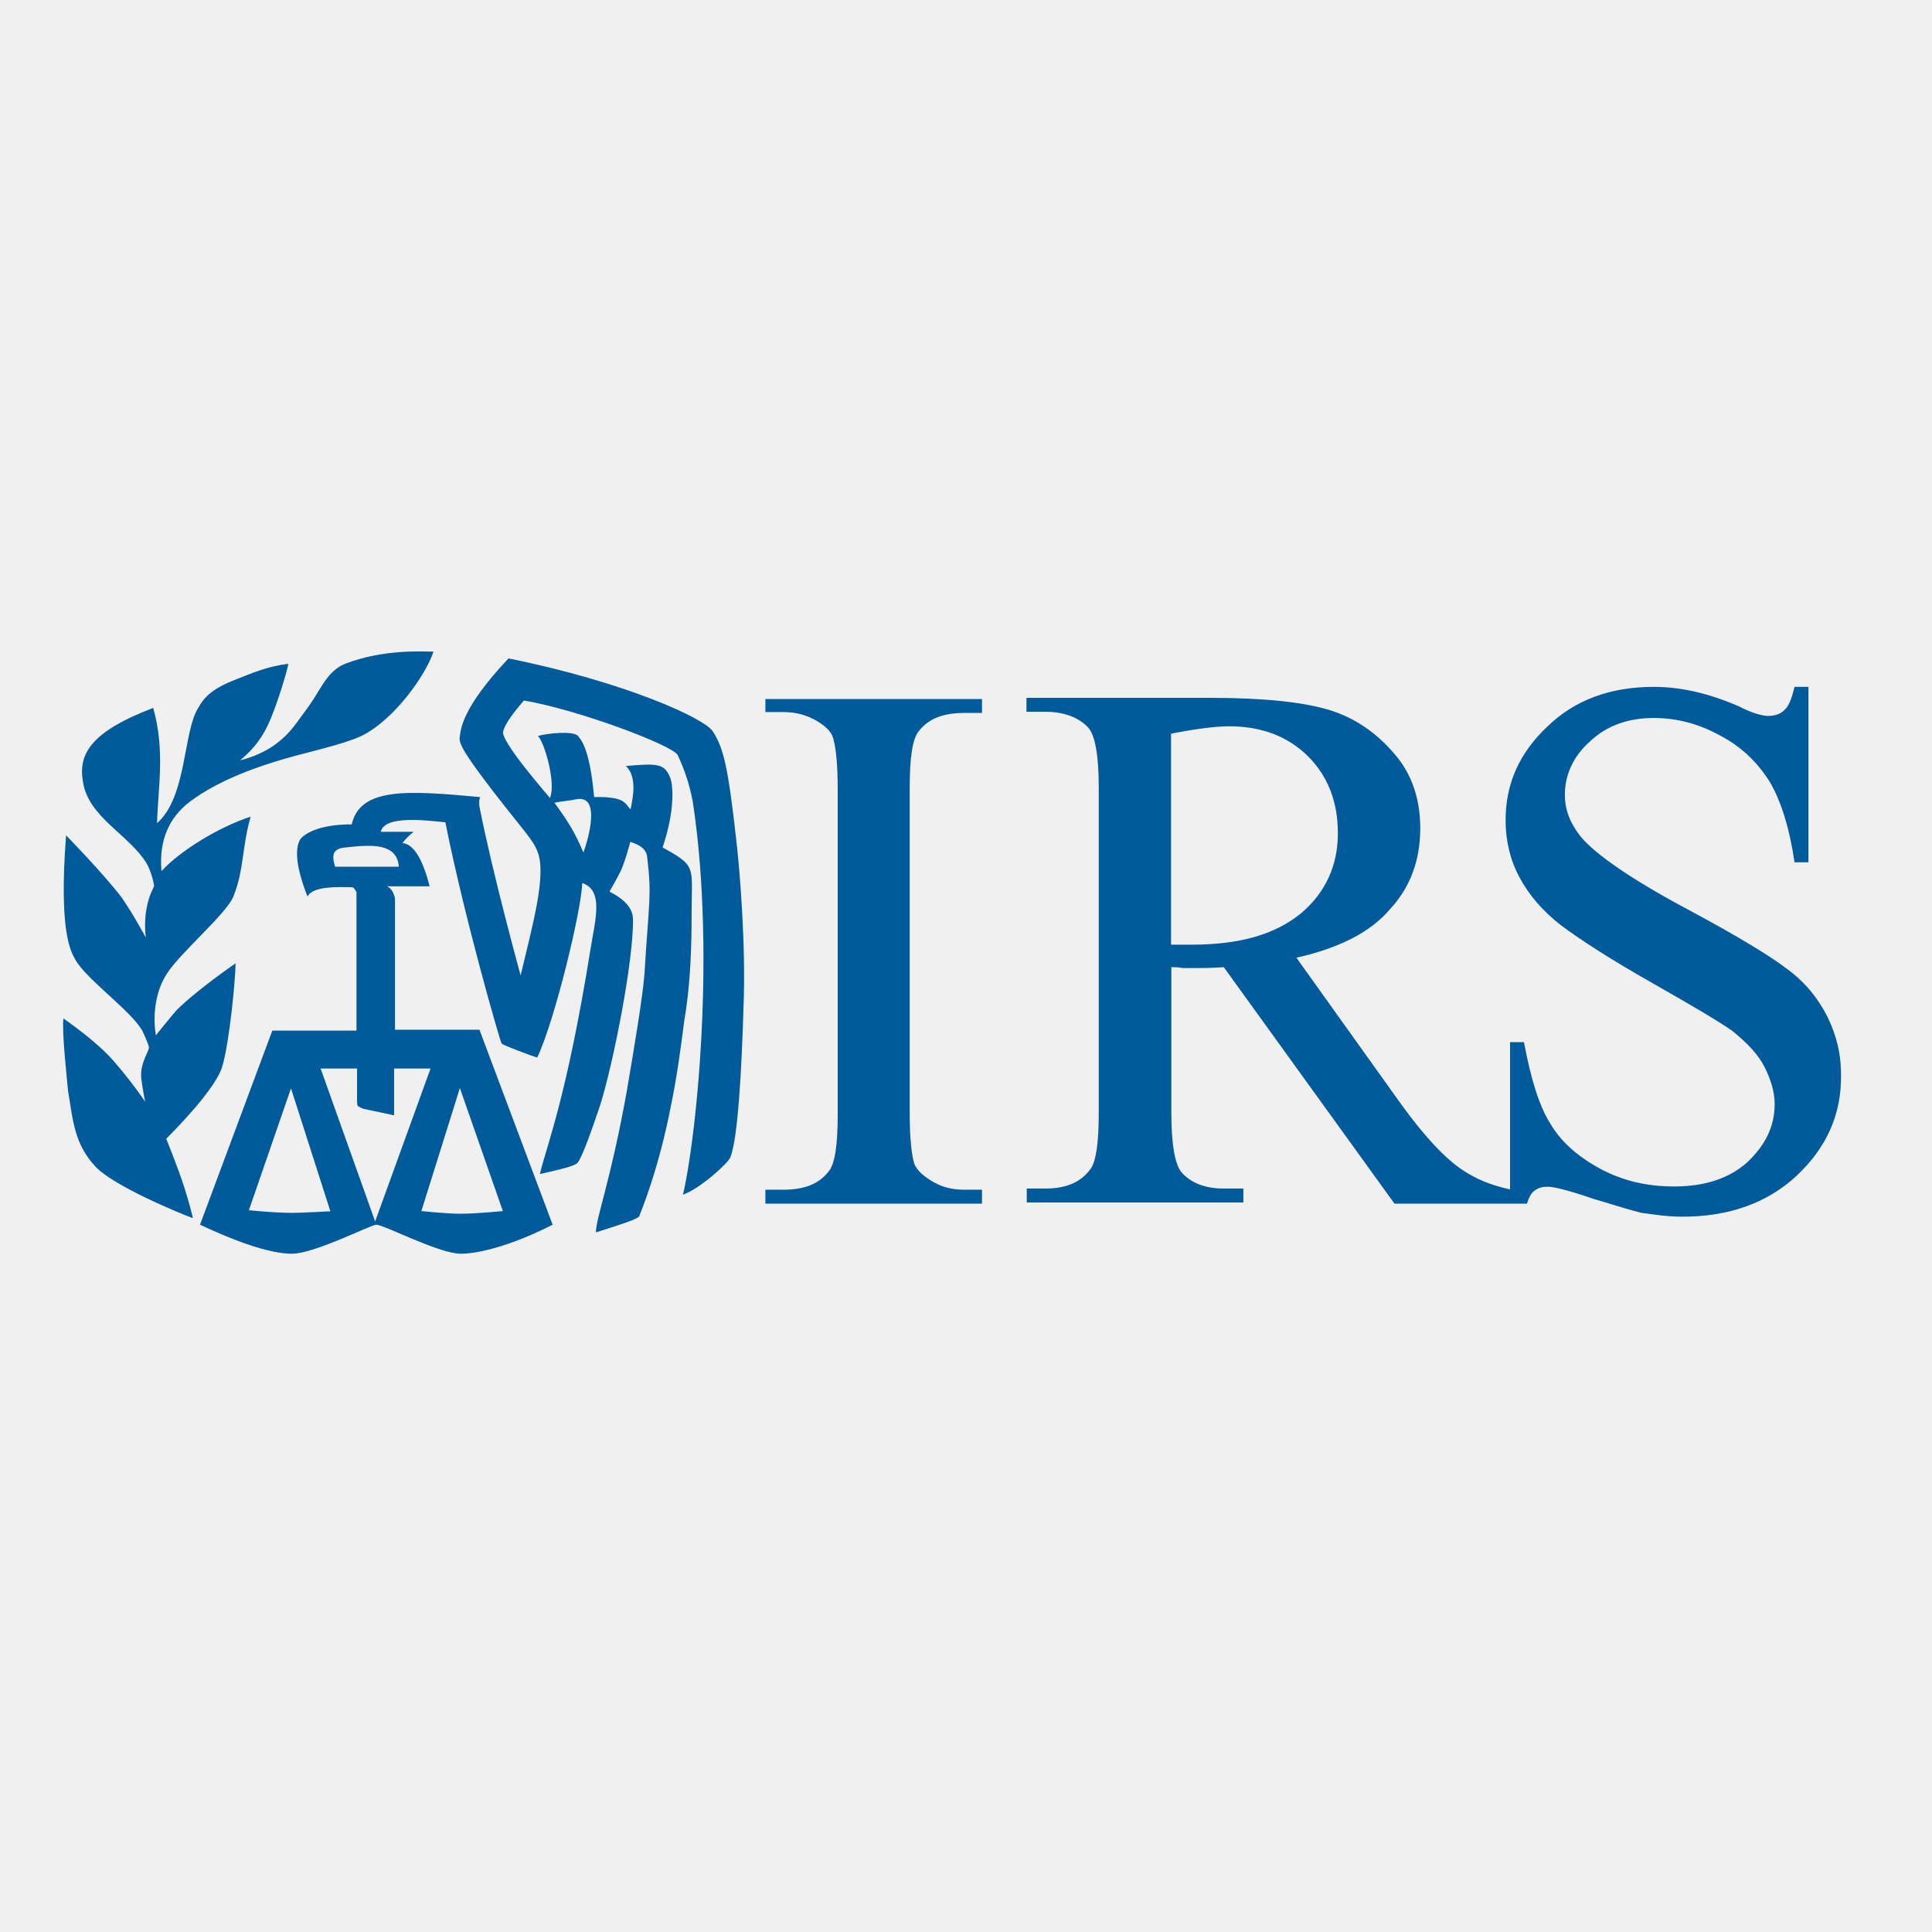
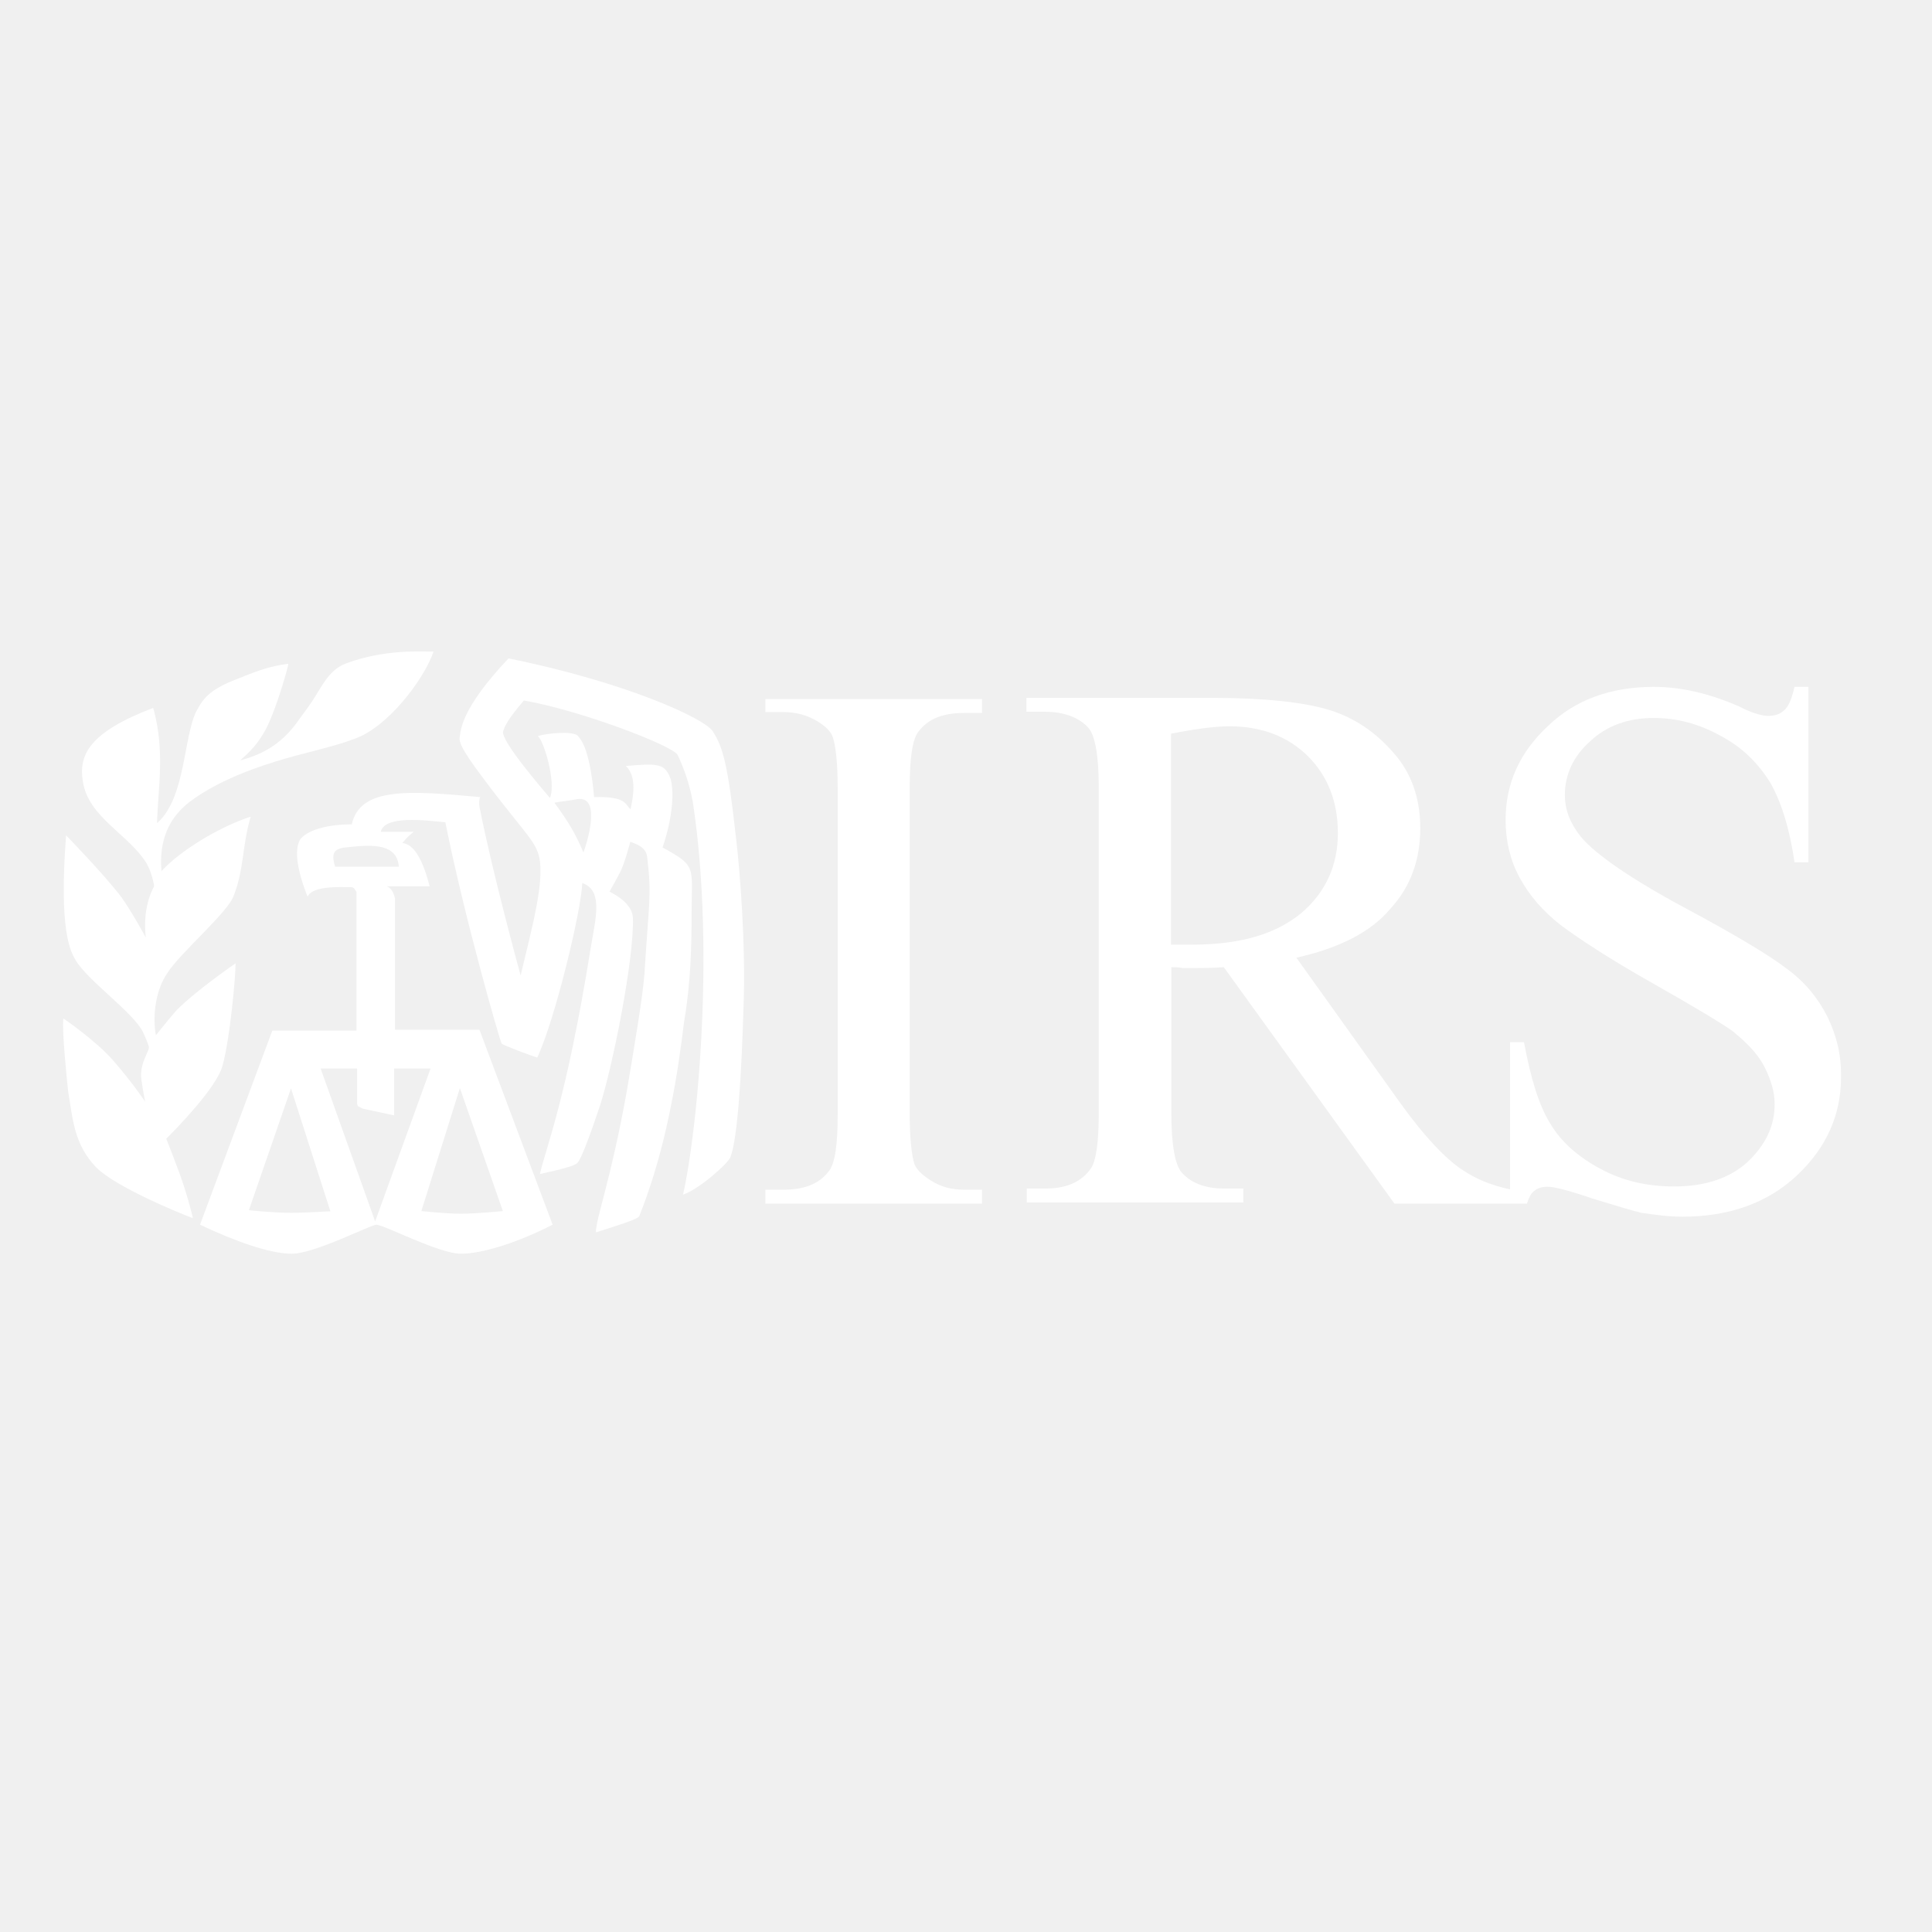
<svg xmlns="http://www.w3.org/2000/svg" version="1.1" id="layer" x="0px" y="0px" viewBox="0 0 652 652" style="enable-background:new 0 0 652 652;" xml:space="preserve">
  <style type="text/css">
- 	.st0{fill:#015B9A;}
+ 	.st0{fill:#FFFFFF;}
</style>
  <g>
    <path class="st0" d="M240.6,246.9c-2.5-4.4-29.8-16.8-69-24.7c-16.1,17.1-16.1,24.1-16.5,26.9c-0.3,2.8,5.4,10.1,11.1,17.7   c10.8,13.9,13.6,16.5,15.2,20.6c3.2,7.9-1.9,25.6-5.7,41.8c0,0-9.5-34.5-13.9-57c-0.3-2.2,0.3-3.5,0.3-3.2   c-24.1-2.2-40.5-3.5-43.4,9.2c-11.1,0-16.1,3.2-17.4,5.1c-2.8,4.7,0.6,14.6,2.5,19.3c1.6-3.8,11.4-3.2,14.6-3.2   c1.3,0,1.3,0.9,1.9,1.6v46.8H91.9l-24.4,65.5c11.4,5.4,23.4,9.8,31,9.8c7.6,0,26-9.5,28.5-9.8c2.5,0,21.2,9.8,28.5,9.8   c7.3,0,19.3-3.8,31-9.8l-24.7-65.8c0,0-25,0-28.5,0c0-10.4,0-33.9,0-44.3c-0.6-2.8-1.9-3.8-2.8-4.1H145c-2.2-8.5-5.1-14.2-9.2-14.6   c1.3-1.6,1.9-2.2,3.8-3.8h-11.1c1.3-5.7,15.5-3.8,21.8-3.2c6.3,31.7,18.4,73.8,19,74.7c0.6,0.6,10.8,4.4,12,4.7   c6-12.7,14.9-49.7,15.2-58.9c7.3,2.5,4.4,12.3,2.8,22.2c-8.2,51-14.9,66.5-17.1,76c7.3-1.6,12-2.8,12.7-3.8   c1.3-1.3,4.4-9.8,7.6-19.3c4.4-13.9,11.4-49.1,11.1-63c0-3.5-2.8-6.6-7.9-9.2c0,0,2.5-4.4,3.8-7c1.6-3.5,3.2-9.8,3.2-9.8   c2.8,0.9,5.4,2.2,5.7,5.1c1.6,13.3,0.6,14.6-0.9,39.3c-0.6,7.9-3.2,23.4-6,39.9c-5.4,30.1-10.4,42.7-10.4,47.5   c7.9-2.5,13.9-4.4,14.6-5.4c0.6-1.6,6.6-15.8,10.8-37.7c1.9-9.2,3.2-18.7,4.4-28.2c2.2-12.7,2.5-25.6,2.5-36.4   c0-15.8,1.9-15.8-9.8-22.2c4.4-13,3.5-21.5,2.5-23.7c-1.9-4.7-4.4-4.7-14.9-3.8c3.8,3.5,2.5,10.4,1.6,14.6   c-1.9-1.6-1.3-4.4-12.3-4.1c-1.6-18-5.1-19.9-5.4-20.6c-1.6-1.9-10.8-0.9-13.6,0c1.9,1.3,6.3,15.5,4.1,20.9   c-1.3-1.6-16.8-19.3-15.8-22.5c0.6-1.9,1.6-4.1,7-10.4c18.7,3.2,50.3,15.2,51.9,18.4c1.9,4.1,3.8,8.9,5.1,15.8   c1.6,10.4,4.7,35.1,3.2,72.8c-1.6,38.9-6.6,61.1-6.6,59.8c5.7-1.9,15.5-10.8,16.1-12.7c2.5-6.3,3.8-29.4,4.4-50.3   c0.9-20.9-1.3-47.5-2.5-57.3C245.7,258.6,244.1,252.3,240.6,246.9z M98.2,409.3c-5.7,0-14.6-0.9-14.2-0.9l14.2-41.1l13.3,41.5   C111.5,408.7,103.6,409.3,98.2,409.3z M169.7,408.7c0,0-8.9,0.9-14.2,0.9c-5.1,0-13.3-0.9-13.3-0.9l13-41.5L169.7,408.7z    M133,376.4v-15.8h12.3l-18.7,51.6l-18.4-51.6h12.3V372c0,0,0,0.9,0.3,1.3c1.6,0.9,1.9,0.9,1.9,0.9L133,376.4z M134.6,292.5h-21.5   c-1.6-5.1,0-6.3,4.4-6.6C126.4,284.9,134,284.9,134.6,292.5z M194.7,269.7c7.9-1.3,4.1,12.7,2.2,18c-2.8-6.6-5.1-10.4-9.8-16.8   C190,270.3,191.9,270.3,194.7,269.7z" />
    <path class="st0" d="M56.1,384.3c3.8-3.8,17.1-17.4,19-24.7c2.5-8.9,4.4-29.8,4.4-34.5c0,0-13,8.9-19.9,15.8c-2.8,3.2-7,8.5-7,8.5   c-1.3-7.6,0.3-15.8,3.8-20.9c4.4-7,20.6-20.6,22.5-26.3c3.5-8.9,2.8-16.8,5.7-26.6c-10.8,3.5-24.1,11.7-30.1,18.4   c-0.9-10.4,2.5-18,9.5-23.4c10.1-7.6,23.4-12,32.3-14.6c7.6-2.2,19.3-4.7,25.6-7.6c11.1-5.4,21.8-20.6,24.4-28.5   c-3.8,0-16.8-0.9-29.8,4.1c-4.7,1.9-7,6-9.2,9.5c-2.2,3.8-4.4,6.6-6.3,9.2c-5.4,7.9-11.7,11.7-19.9,13.9c0.3-0.6,5.4-3.8,9.2-11.7   c3.2-6.6,7-19.9,7-20.9c-7,0.9-11.4,2.8-18.7,5.7c-7.9,3.2-10.1,6.3-11.7,9.2c-5.1,7.9-3.8,30.1-13.9,38.9   c0.3-11.7,2.8-24.4-1.3-38.9c-21.5,8.2-25.3,15.8-23.7,25c1.9,12,15.5,17.7,21.5,27.5c1.6,2.8,2.5,7,2.5,7.6c0.3,0-4.1,6-2.8,17.4   c0,0-4.4-8.2-8.2-13.6c-6.3-8.2-18.7-20.9-18.7-20.9c-2.5,32.6,1.6,39.3,3.2,42.1c4.1,7,19.6,17.7,22.8,24.4   c1.6,3.5,1.9,4.7,1.9,4.7c0.6,1.3-3.2,5.4-2.5,11.1c0.3,1.9,0.6,4.4,1.3,7.6c0,0-4.4-6.6-10.8-13.9c-5.7-6.6-16.8-14.2-16.8-14.2   c-0.6,3.8,1.3,21.8,1.6,24.7c1.6,9.2,1.9,17.7,9.5,25.6c6.6,6.6,28.2,15.5,32.6,17.1c0,0-0.9-4.1-2.8-10.1   C60.2,394.4,56.1,384.3,56.1,384.3z" />
    <path class="st0" d="M258.3,240.3h6c4.1,0,7.9,0.9,11.7,3.2c2.5,1.6,4.4,3.2,5.1,5.4c0.9,2.8,1.6,8.5,1.6,17.1v110.2   c0,10.1-0.9,16.8-3.2,19.3c-3.2,4.1-8.2,6-15.2,6h-6v4.7h73.1v-4.7h-6c-4.1,0-7.9-0.9-11.4-3.2c-2.5-1.6-4.4-3.2-5.4-5.4   c-0.9-2.8-1.6-8.5-1.6-17.1V265.9c0-10.1,0.9-16.8,3.2-19.3c3.2-4.1,8.2-6,15.2-6h6v-4.7h-73.1V240.3z" />
    <path class="st0" d="M616.7,343.1c-3.2-6.3-7.6-11.7-13.6-16.1c-5.7-4.4-16.8-11.1-32.6-19.6c-19.6-10.4-32-19-37-25   c-3.5-4.4-5.4-8.9-5.4-14.2c0-6.6,2.8-13,8.5-18c5.7-5.4,13-7.9,21.5-7.9c7.6,0,15.2,1.9,22.5,6c7.3,3.8,12.7,9.2,16.8,15.8   c3.8,6.6,6.6,15.8,8.2,26.9h4.7v-59.2h-4.7c-0.9,3.8-1.9,6.6-3.5,7.9c-1.3,1.3-3.2,1.9-5.4,1.9c-1.9,0-5.4-0.9-9.8-3.2   c-10.1-4.4-19.6-6.6-28.8-6.6c-14.6,0-26.6,4.4-35.8,13.3c-9.5,8.9-14.2,19.3-14.2,31.7c0,7,1.6,13.6,4.7,19.3   c3.2,6,7.9,11.4,13.9,16.1c6.3,4.7,16.5,11.4,31,19.6s23.4,13.6,26.9,16.1c4.7,3.8,8.5,7.6,10.8,12c2.2,4.4,3.5,8.5,3.5,12.7   c0,7.6-3.2,13.9-9.2,19.6c-6,5.4-14.2,8.2-24.7,8.2c-9.2,0-17.4-1.9-25-6c-7.6-4.1-13.3-9.2-16.8-15.2c-3.8-6-6.6-15.2-8.9-27.5   h-4.7v49.7c-7-1.6-11.4-3.5-16.1-6.6c-5.7-3.8-12.7-11.1-20.9-22.5l-35.1-49.1c14.2-3.2,25-8.5,31.7-16.5   c7-7.6,10.1-16.8,10.1-27.2c0-9.8-2.8-18.4-8.9-25.3c-6-7-13.3-12-21.8-14.6s-21.8-4.1-40.2-4.1h-62v4.7h6.3   c6.3,0,11.4,1.9,14.6,5.4c2.2,2.5,3.5,9.2,3.5,19.9v110.2c0,9.8-0.9,15.8-2.5,18.4c-3.2,4.7-8.2,7-15.5,7h-6.3v4.7h73.1v-4.7h-6.6   c-6.3,0-11.1-1.9-14.2-5.4c-2.2-2.5-3.5-9.2-3.5-19.9v-49.4c1.3,0,2.5,0,3.8,0.3c1.3,0,2.5,0,3.5,0c2.5,0,6,0,10.4-0.3l57.6,79.8   h39.3l0,0h5.4c0.6-1.9,1.3-3.2,1.9-3.8c1.3-1.3,2.8-1.9,5.1-1.9s7.3,1.3,15.5,4.1c8.2,2.5,13.6,4.1,16.1,4.7   c4.4,0.6,8.9,1.3,13.9,1.3c15.8,0,28.8-4.7,38.6-13.9c10.1-9.5,14.9-20.6,14.9-33.2C621.4,355.8,619.8,349.5,616.7,343.1z    M402.1,318.8c-0.6,0-1.6,0-2.8,0c-1.3,0-2.5,0-4.1,0v-71.2c8.2-1.6,14.9-2.5,19.6-2.5c11.1,0,19.9,3.5,26.6,10.1   c6.6,6.6,10.1,15.2,10.1,26s-4.1,19.9-12.3,26.9C430.5,315.3,418.5,318.8,402.1,318.8z" />
  </g>
</svg>
